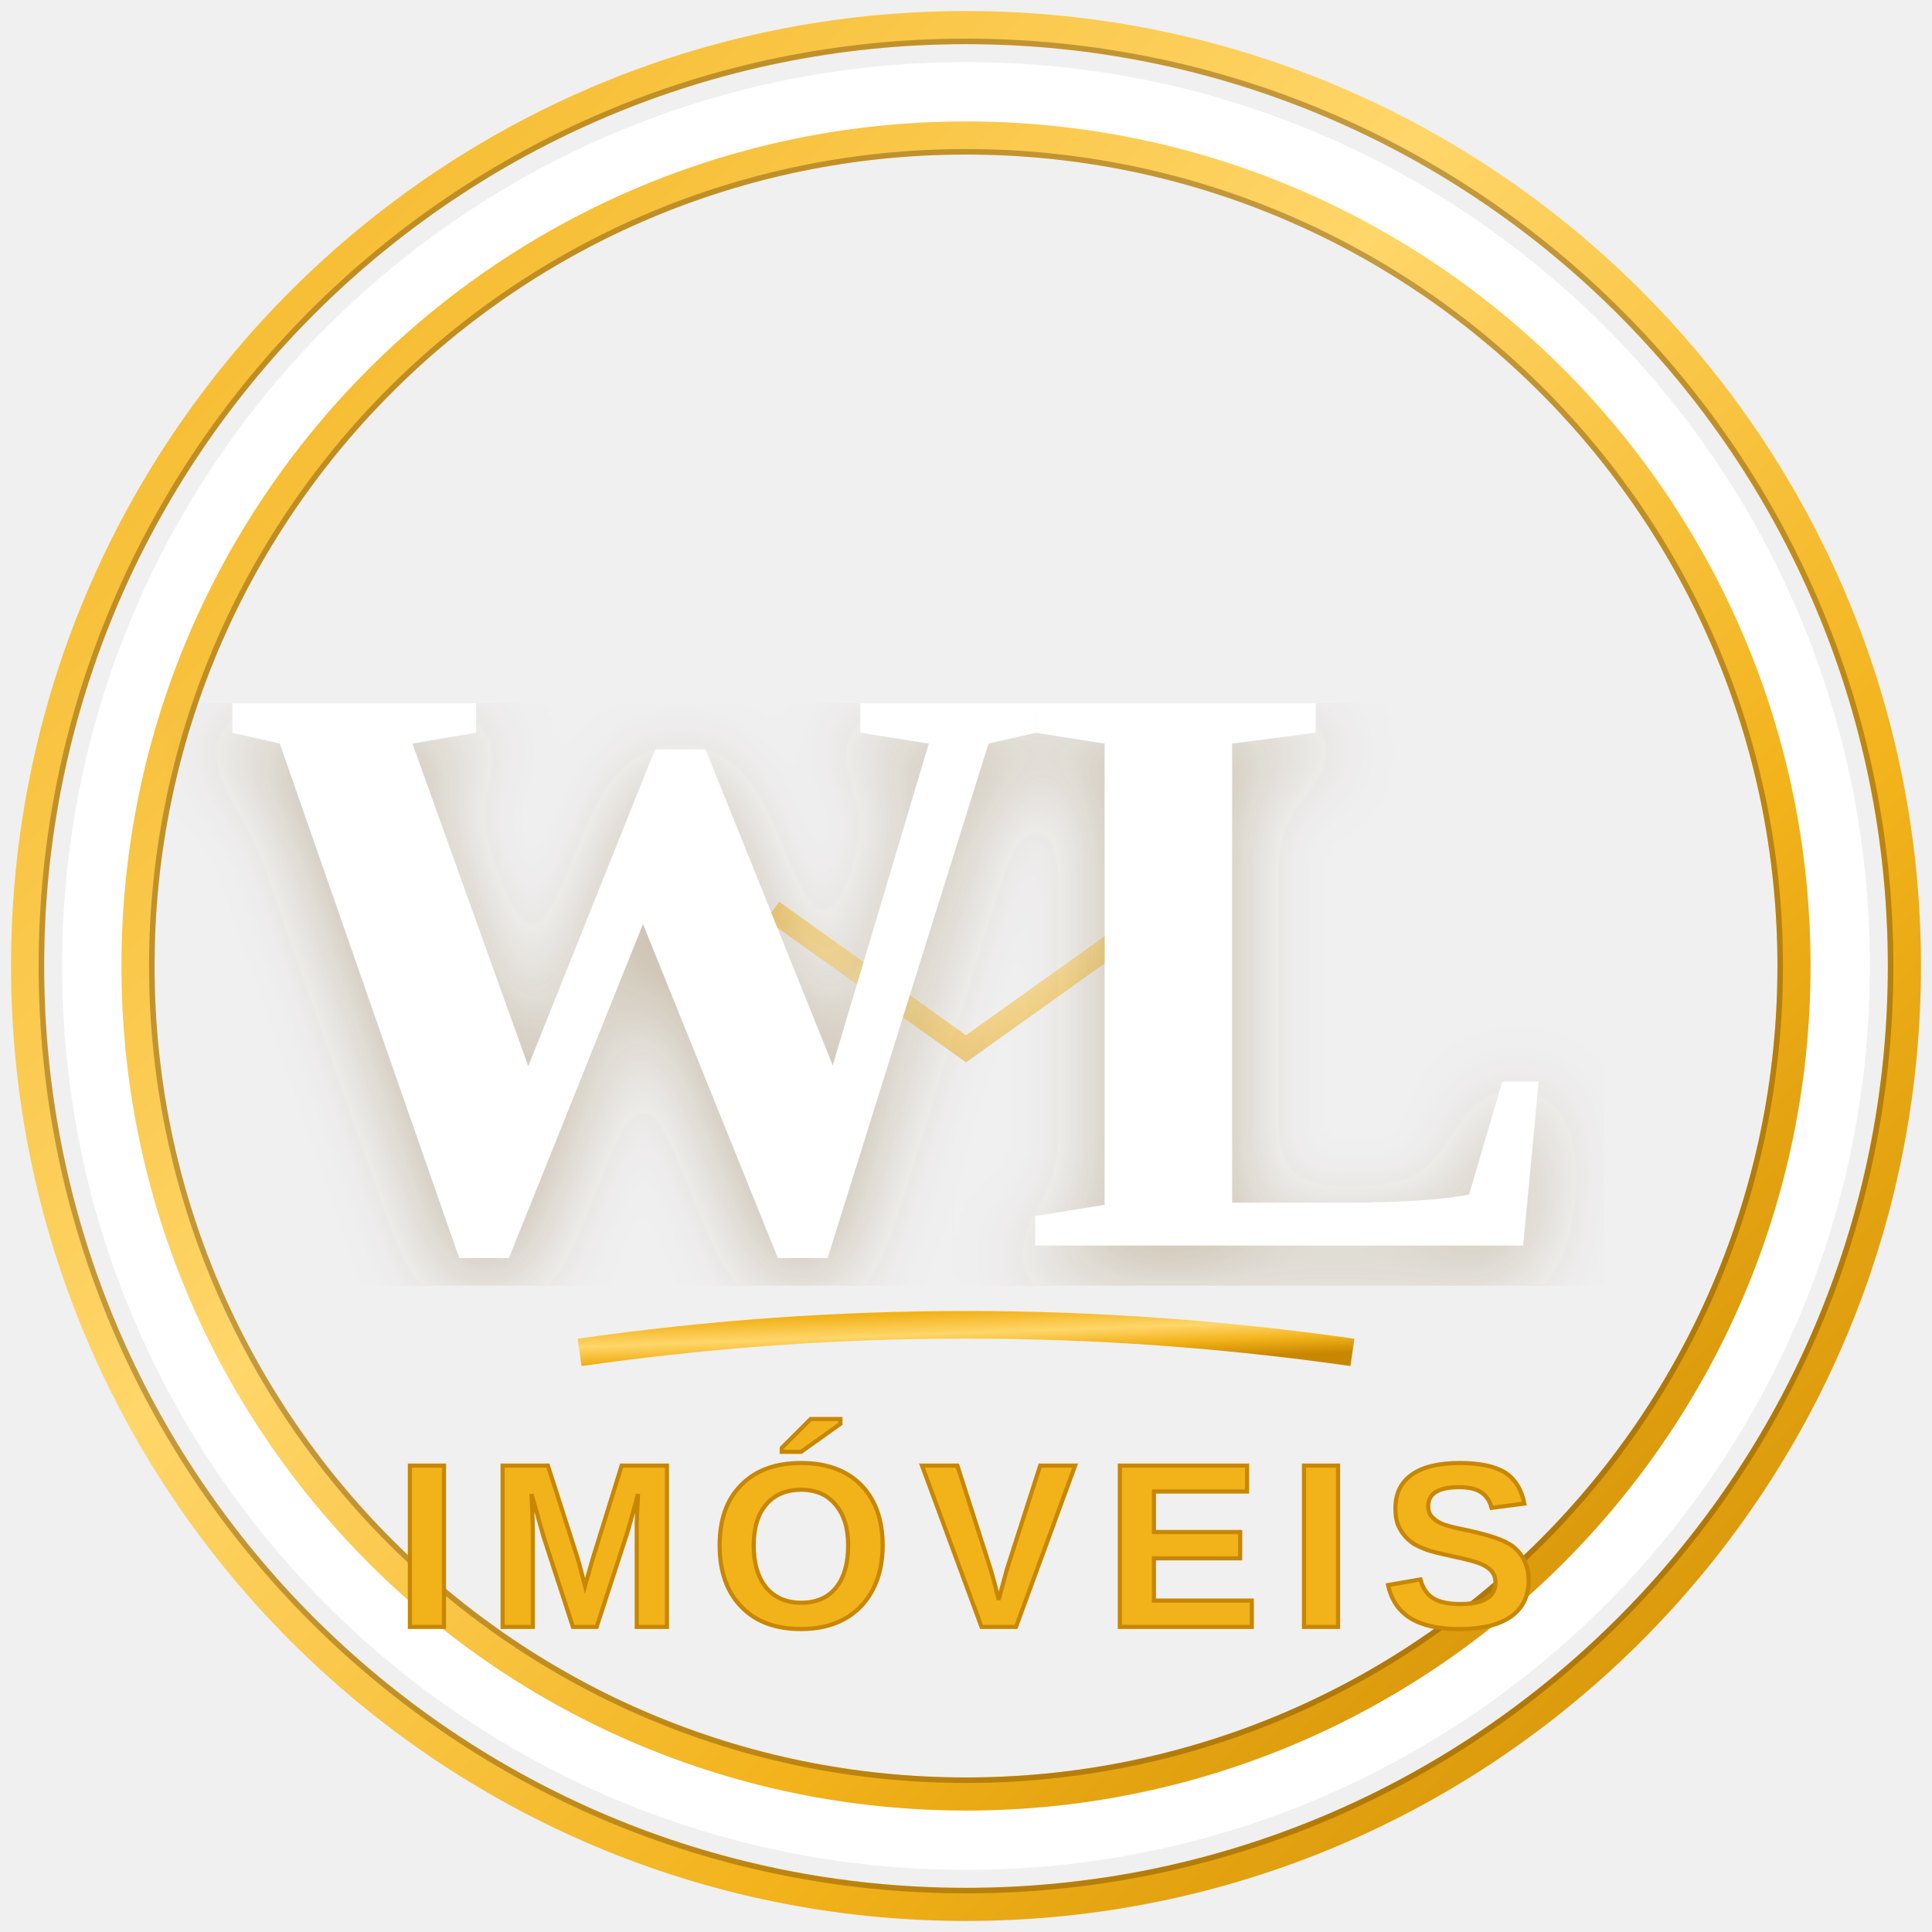
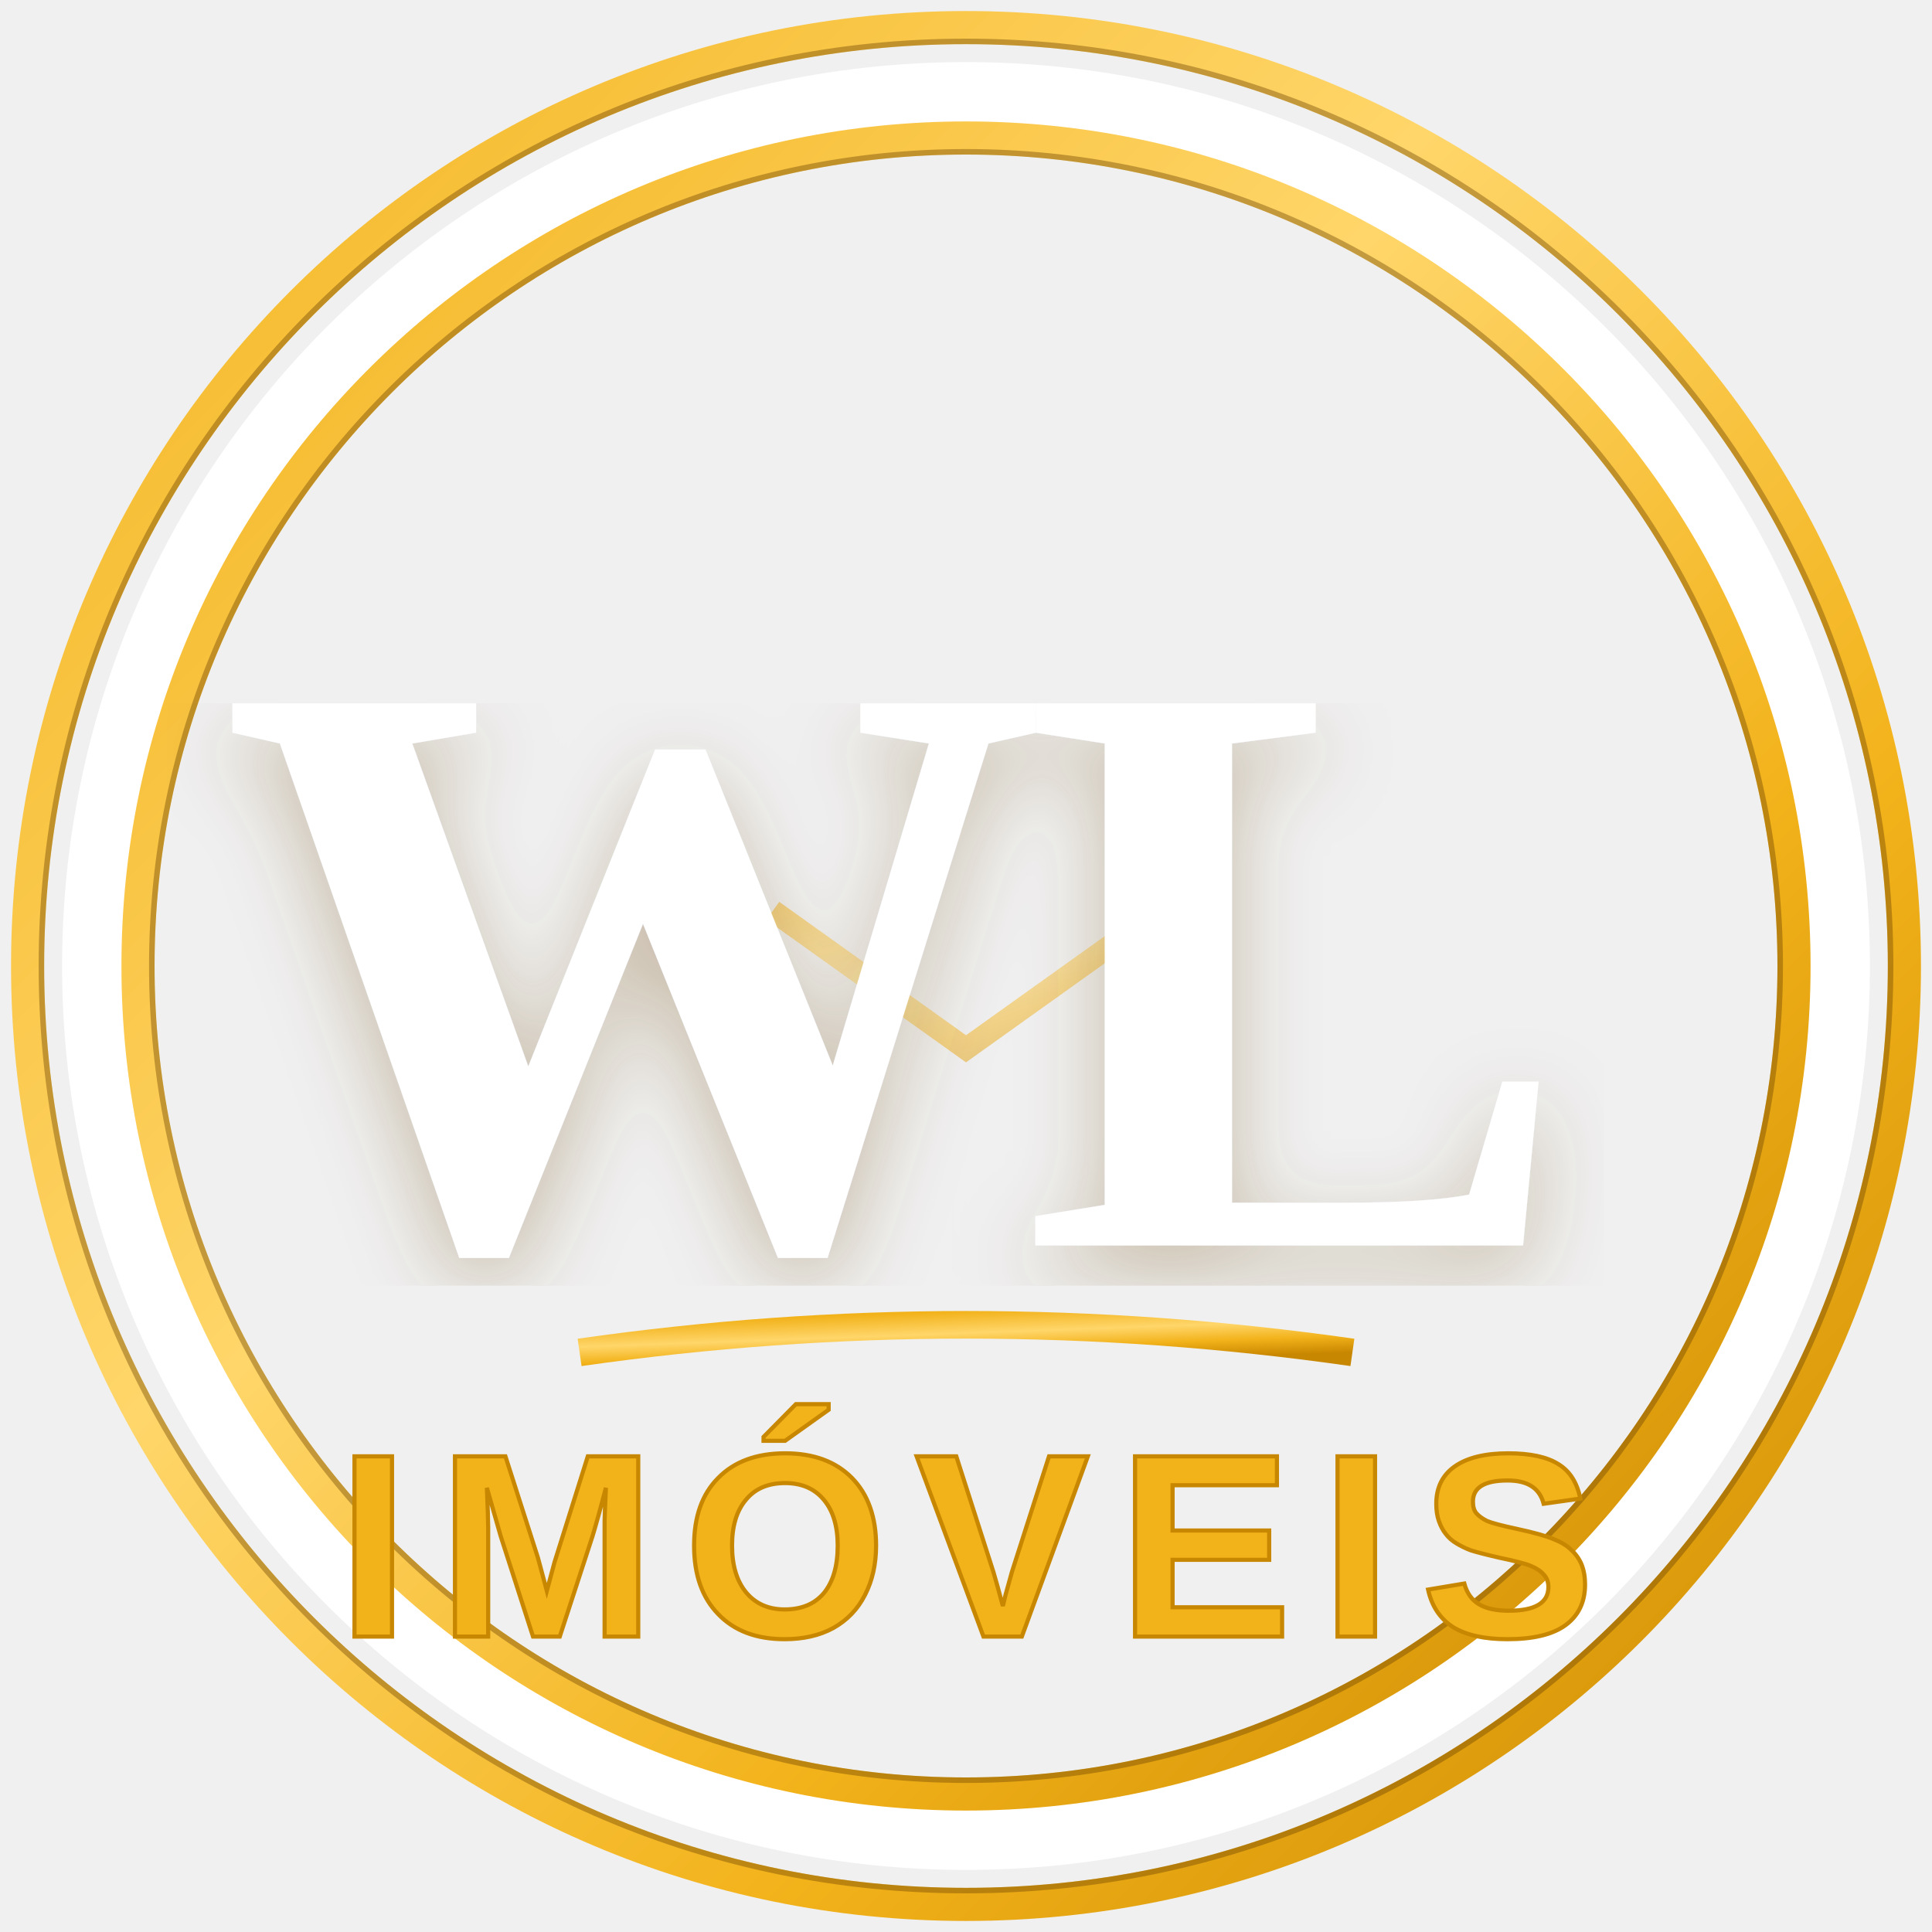
<svg xmlns="http://www.w3.org/2000/svg" width="70" height="70" viewBox="0 0 70 70" preserveAspectRatio="xMidYMid meet">
  <defs>
    <linearGradient id="goldGrad" x1="0%" y1="0%" x2="100%" y2="100%">
      <stop offset="0%" style="stop-color:#F2B21A" />
      <stop offset="40%" style="stop-color:#FFD66A" />
      <stop offset="70%" style="stop-color:#F2B21A" />
      <stop offset="100%" style="stop-color:#C88700" />
    </linearGradient>
    <linearGradient id="goldDark" x1="0%" y1="0%" x2="100%" y2="100%">
      <stop offset="0%" style="stop-color:#C88700" />
      <stop offset="50%" style="stop-color:#F2B21A" />
      <stop offset="100%" style="stop-color:#C88700" />
    </linearGradient>
    <filter id="shadow" x="-5%" y="-5%" width="110%" height="110%">
      <feDropShadow dx="0" dy="1" stdDeviation="1.5" flood-color="#6B4200" flood-opacity="0.3" />
    </filter>
  </defs>
  <circle cx="35" cy="35" r="34" fill="none" stroke="url(#goldGrad)" stroke-width="1.2" />
  <circle cx="35" cy="35" r="33.5" fill="none" stroke="#6B4200" stroke-width="0.2" opacity="0.4" />
  <circle cx="35" cy="35" r="31.5" fill="none" stroke="#FFFFFF" stroke-width="2.5" />
  <circle cx="35" cy="35" r="30" fill="none" stroke="url(#goldGrad)" stroke-width="1.2" />
  <circle cx="35" cy="35" r="29.5" fill="none" stroke="#6B4200" stroke-width="0.2" opacity="0.4" />
  <path d="M 28 33 L 35 38 L 42 33" fill="none" stroke="url(#goldGrad)" stroke-width="0.8" opacity="0.5" />
  <g filter="url(#shadow)">
    <text x="23" y="35" font-family="'Times New Roman', Georgia, serif" font-size="30" font-weight="bold" fill="#FFFFFF" text-anchor="middle" dominant-baseline="central">W</text>
    <text x="47" y="35" font-family="'Times New Roman', Georgia, serif" font-size="30" font-weight="bold" fill="#FFFFFF" text-anchor="middle" dominant-baseline="central">L</text>
  </g>
  <path d="M 21 49 Q 35 47 49 49" fill="none" stroke="url(#goldGrad)" stroke-width="1" />
-   <text x="35" y="56" font-family="Arial, Helvetica, sans-serif" font-size="8.5" font-weight="bold" fill="#F2B21A" text-anchor="middle" letter-spacing="1" dominant-baseline="central" stroke="#C88700" stroke-width="0.15">
+   <text x="35" y="56" font-family="Arial, Helvetica, sans-serif" font-size="9.5" font-weight="bold" fill="#F2B21A" text-anchor="middle" letter-spacing="1" dominant-baseline="central" stroke="#C88700" stroke-width="0.15">
    IMÓVEIS
  </text>
</svg>
